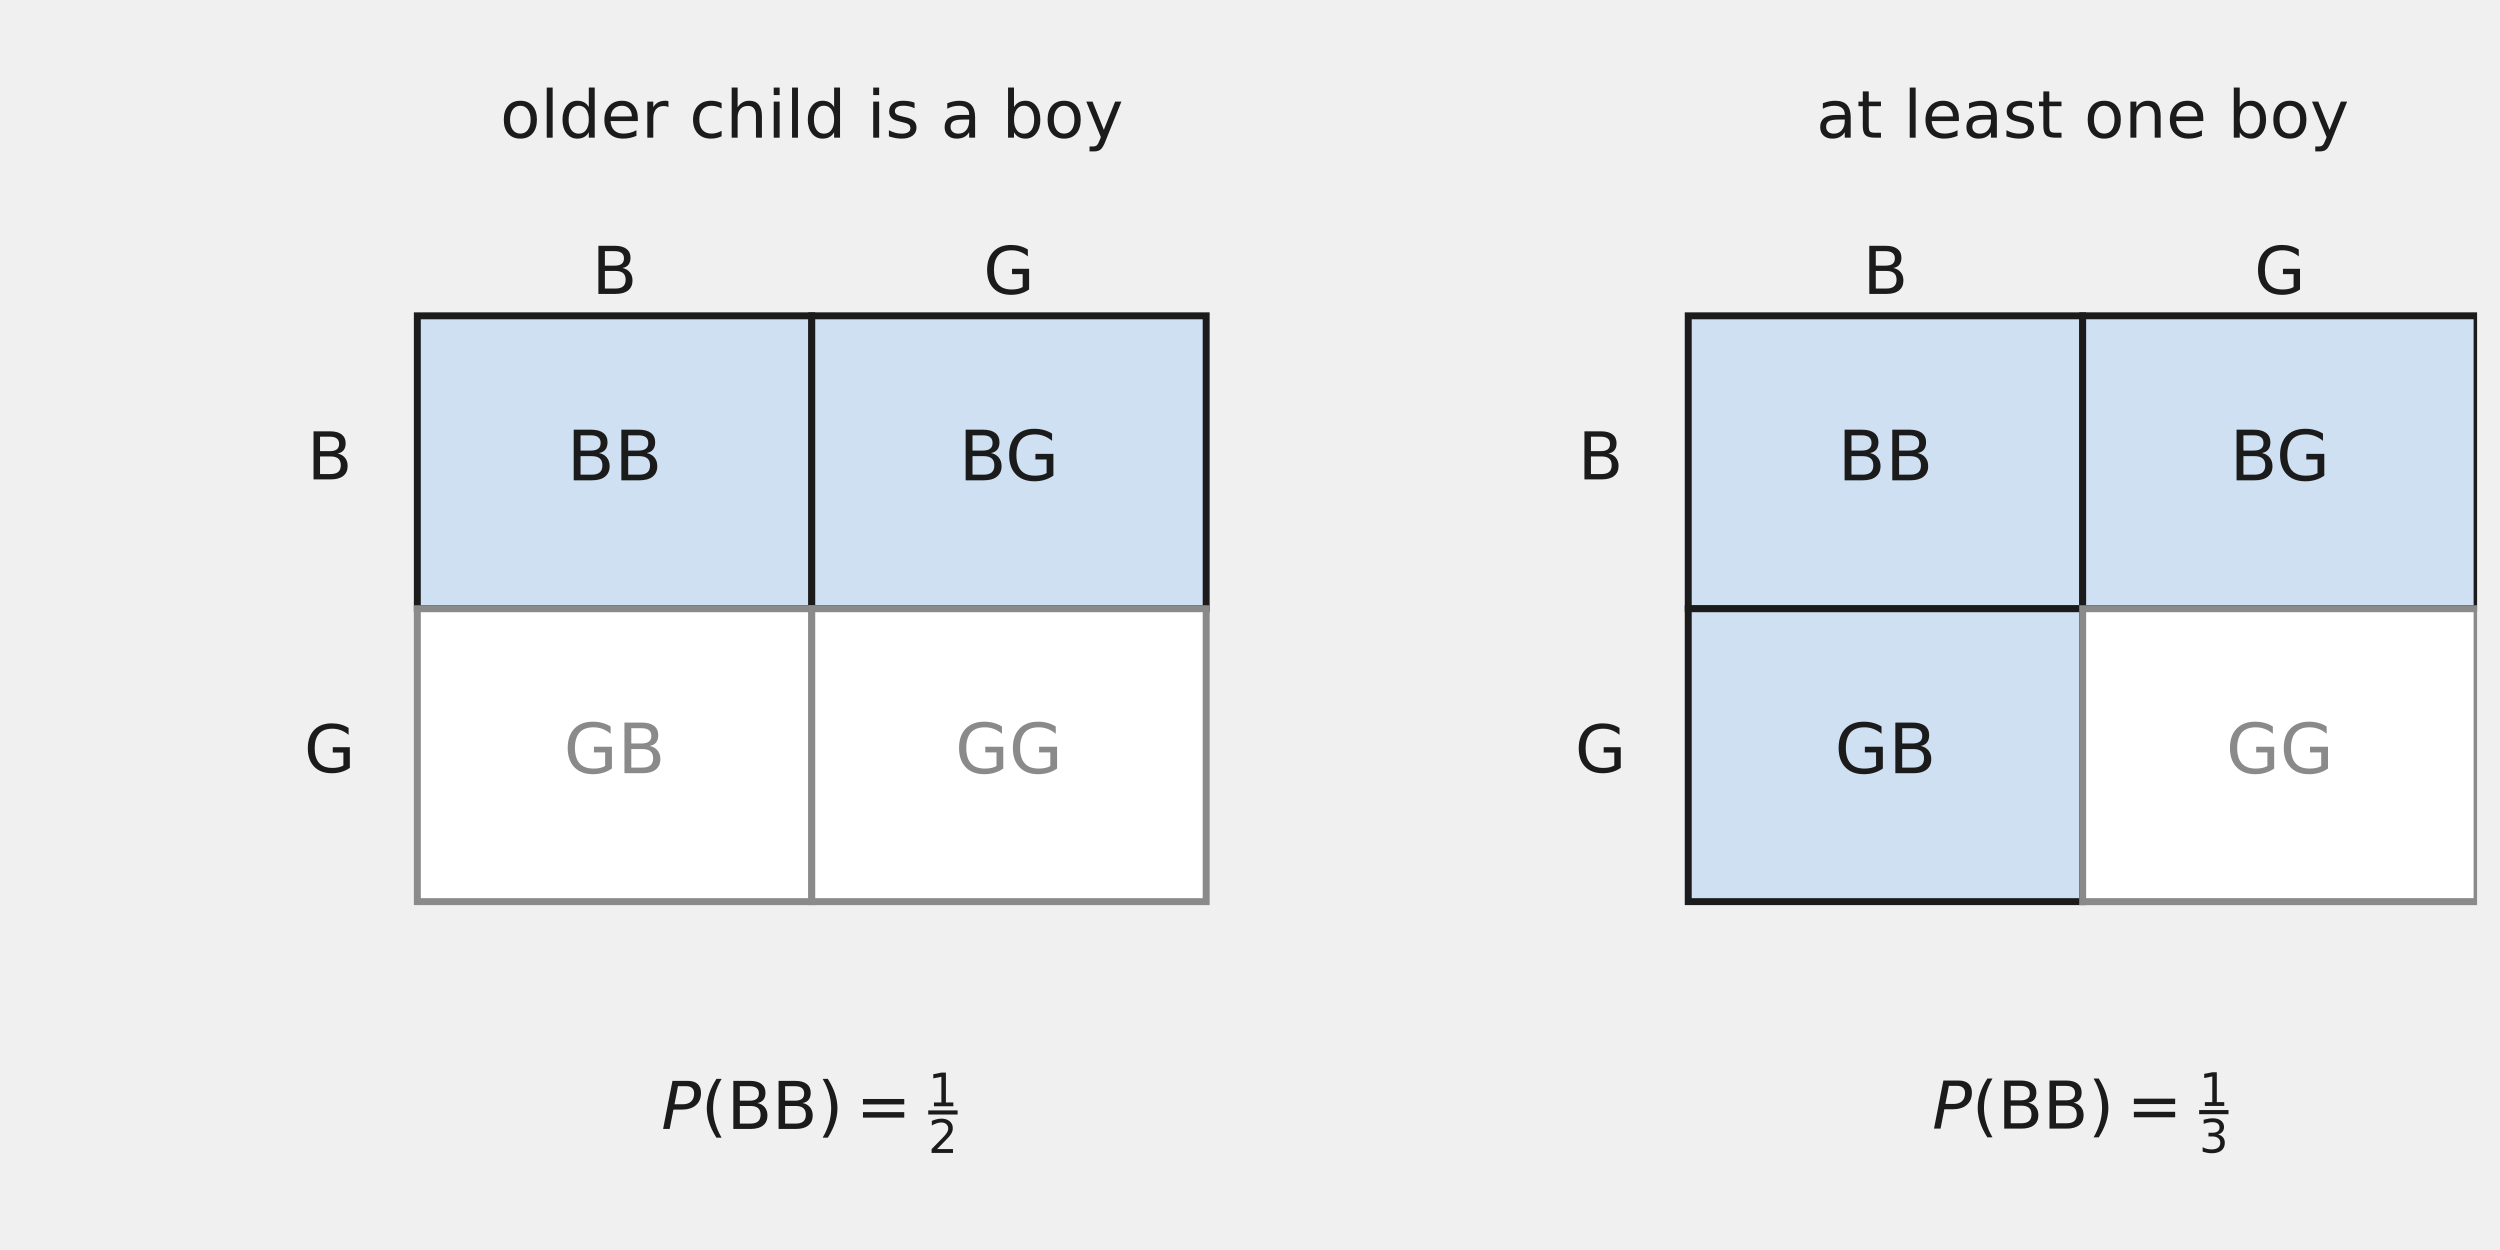
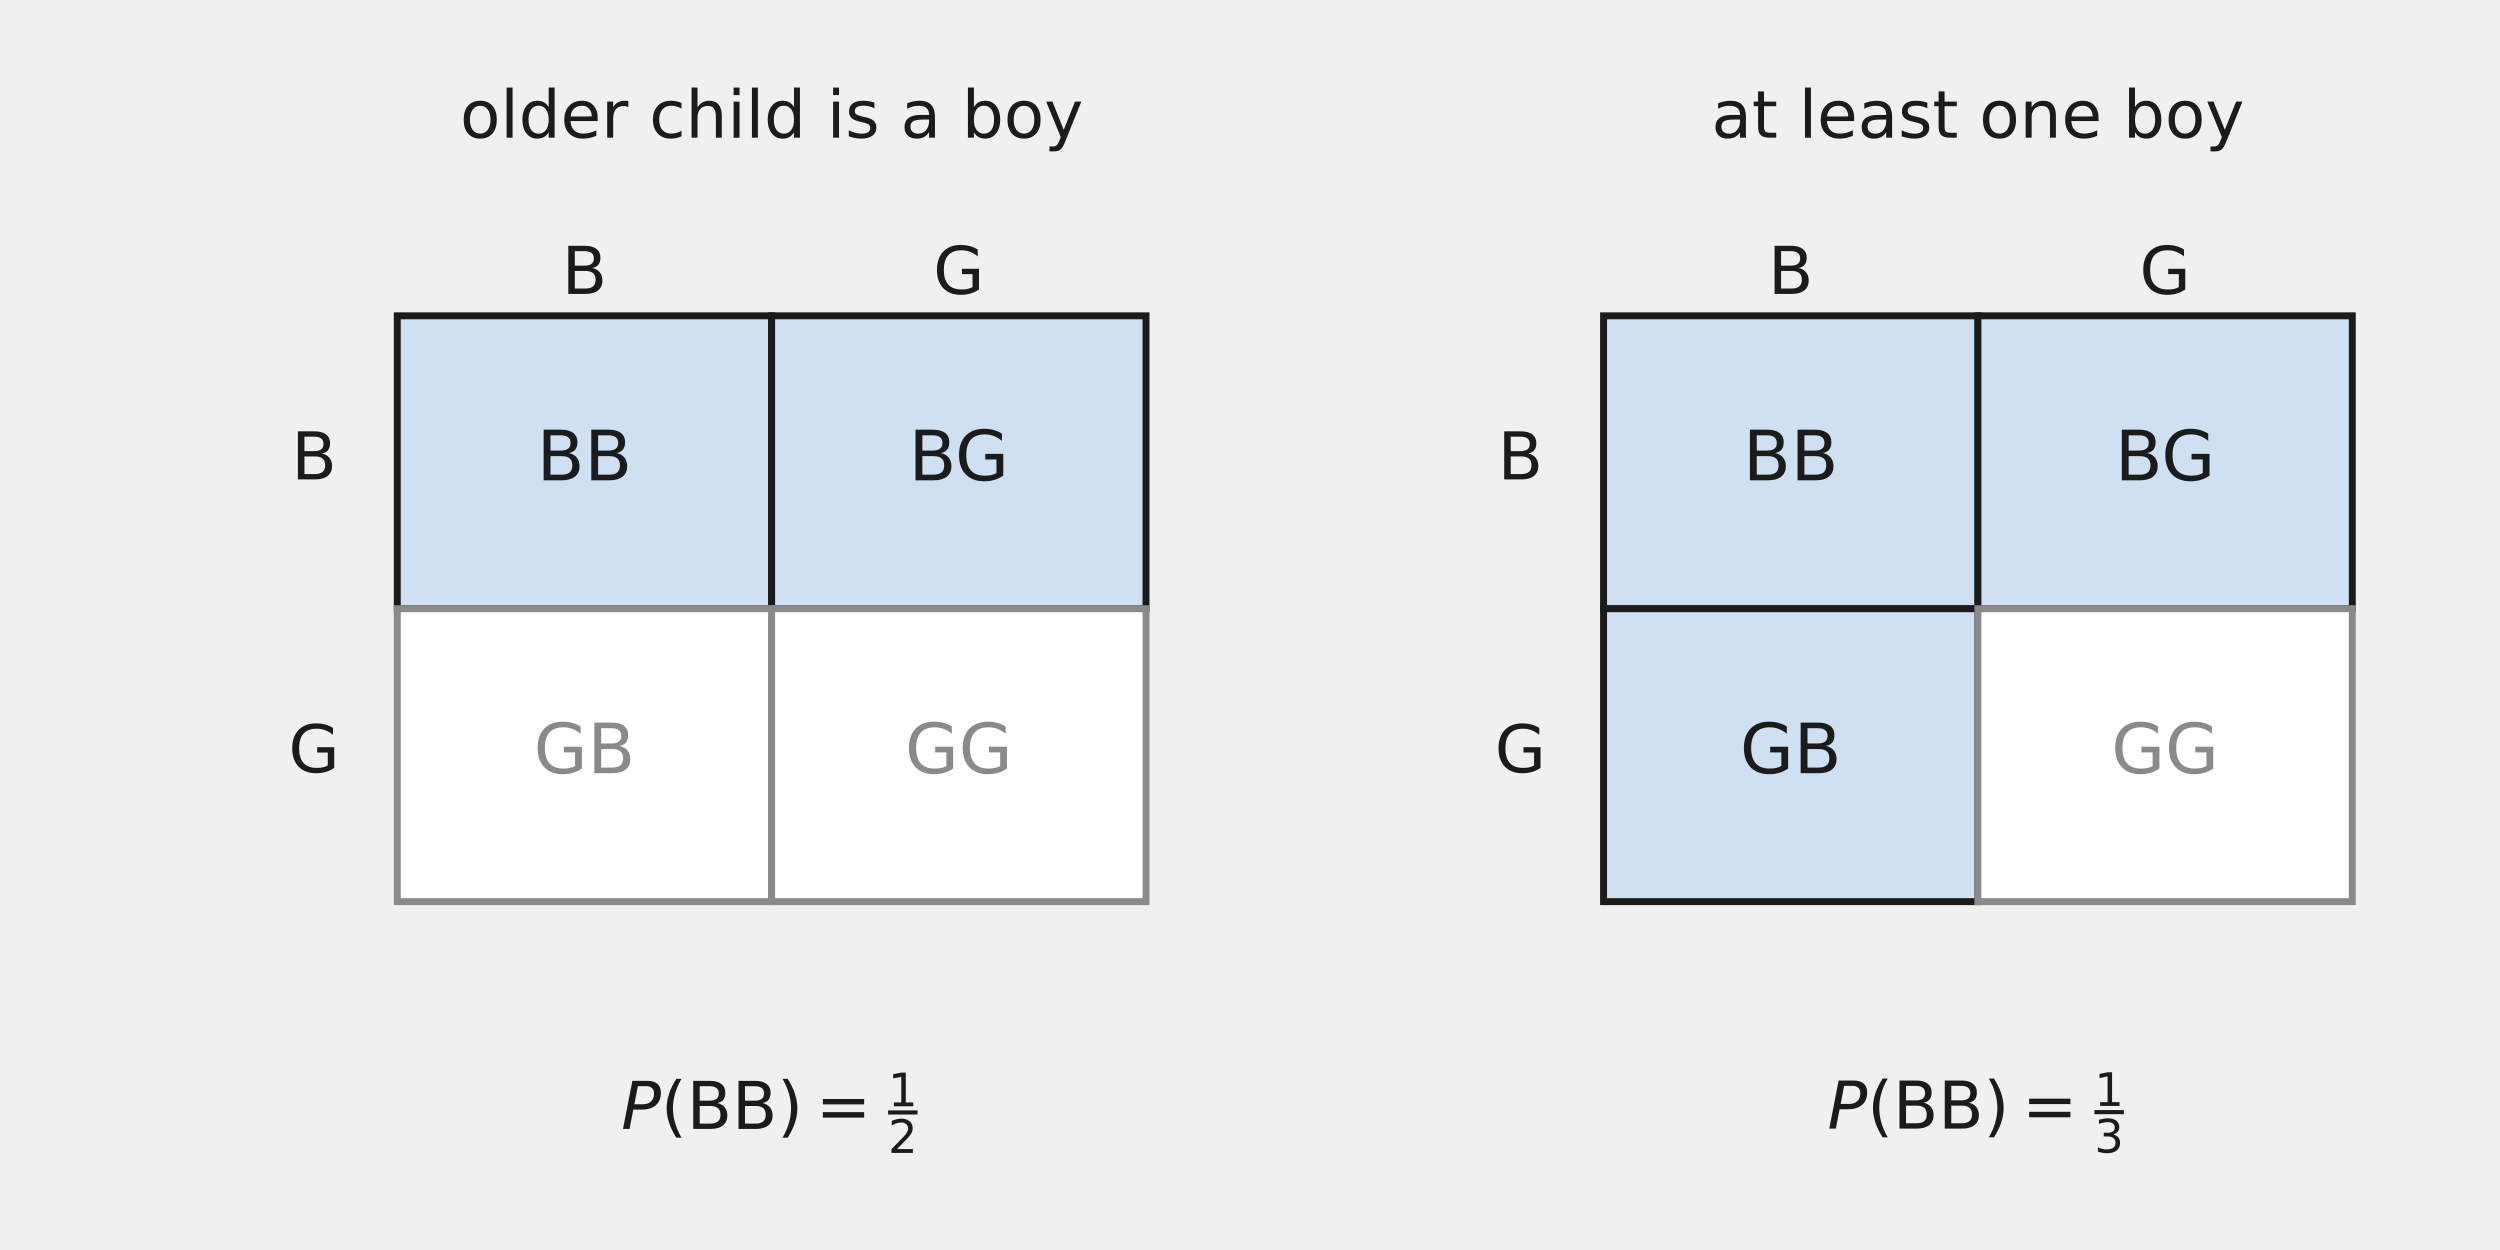
<svg xmlns="http://www.w3.org/2000/svg" xmlns:xlink="http://www.w3.org/1999/xlink" width="360pt" height="180pt" viewBox="0 0 360 180" version="1.1">
  <defs>
    <style type="text/css">*{stroke-linejoin: round; stroke-linecap: butt}</style>
  </defs>
  <g id="figure_1">
    <g id="patch_1">
      <path d="M 0 180  L 360 180  L 360 0  L 0 0  L 0 180  z " style="fill: none" />
    </g>
    <g id="axes_1">
      <g id="patch_2">
-         <path d="M 60.096 87.657  L 116.893 87.657  L 116.893 45.478  L 60.096 45.478  z " clip-path="url(#p024fe8bd68)" style="fill: #cfe0f3; stroke: #1b1b1b; stroke-linejoin: miter" />
+         <path d="M 57.208 87.657  L 111.117 87.657  L 111.117 45.478  L 57.208 45.478  z " clip-path="url(#p024fe8bd68)" style="fill: #cfe0f3; stroke: #1b1b1b; stroke-linejoin: miter" />
      </g>
      <g id="patch_3">
-         <path d="M 116.893 87.657  L 173.689 87.657  L 173.689 45.478  L 116.893 45.478  z " clip-path="url(#p024fe8bd68)" style="fill: #cfe0f3; stroke: #1b1b1b; stroke-linejoin: miter" />
+         <path d="M 111.117 87.657  L 165.025 87.657  L 165.025 45.478  L 111.117 45.478  z " clip-path="url(#p024fe8bd68)" style="fill: #cfe0f3; stroke: #1b1b1b; stroke-linejoin: miter" />
      </g>
      <g id="patch_4">
-         <path d="M 60.096 129.835  L 116.893 129.835  L 116.893 87.657  L 60.096 87.657  z " clip-path="url(#p024fe8bd68)" style="fill: #ffffff; stroke: #8a8a8a; stroke-linejoin: miter" />
+         <path d="M 57.208 129.835  L 111.117 129.835  L 111.117 87.657  L 57.208 87.657  z " clip-path="url(#p024fe8bd68)" style="fill: #ffffff; stroke: #8a8a8a; stroke-linejoin: miter" />
      </g>
      <g id="patch_5">
-         <path d="M 116.893 129.835  L 173.689 129.835  L 173.689 87.657  L 116.893 87.657  z " clip-path="url(#p024fe8bd68)" style="fill: #ffffff; stroke: #8a8a8a; stroke-linejoin: miter" />
+         <path d="M 111.117 129.835  L 165.025 129.835  L 165.025 87.657  L 111.117 87.657  z " clip-path="url(#p024fe8bd68)" style="fill: #ffffff; stroke: #8a8a8a; stroke-linejoin: miter" />
      </g>
      <g id="patch_6">
-         <path d="M 243.107 87.657  L 299.904 87.657  L 299.904 45.478  L 243.107 45.478  z " clip-path="url(#p024fe8bd68)" style="fill: #cfe0f3; stroke: #1b1b1b; stroke-linejoin: miter" />
+         <path d="M 230.914 87.657  L 284.822 87.657  L 284.822 45.478  L 230.914 45.478  z " clip-path="url(#p024fe8bd68)" style="fill: #cfe0f3; stroke: #1b1b1b; stroke-linejoin: miter" />
      </g>
      <g id="patch_7">
-         <path d="M 299.904 87.657  L 356.7 87.657  L 356.7 45.478  L 299.904 45.478  z " clip-path="url(#p024fe8bd68)" style="fill: #cfe0f3; stroke: #1b1b1b; stroke-linejoin: miter" />
+         <path d="M 284.822 87.657  L 338.731 87.657  L 338.731 45.478  L 284.822 45.478  z " clip-path="url(#p024fe8bd68)" style="fill: #cfe0f3; stroke: #1b1b1b; stroke-linejoin: miter" />
      </g>
      <g id="patch_8">
-         <path d="M 243.107 129.835  L 299.904 129.835  L 299.904 87.657  L 243.107 87.657  z " clip-path="url(#p024fe8bd68)" style="fill: #cfe0f3; stroke: #1b1b1b; stroke-linejoin: miter" />
+         <path d="M 230.914 129.835  L 284.822 129.835  L 284.822 87.657  L 230.914 87.657  z " clip-path="url(#p024fe8bd68)" style="fill: #cfe0f3; stroke: #1b1b1b; stroke-linejoin: miter" />
      </g>
      <g id="patch_9">
-         <path d="M 299.904 129.835  L 356.7 129.835  L 356.7 87.657  L 299.904 87.657  z " clip-path="url(#p024fe8bd68)" style="fill: #ffffff; stroke: #8a8a8a; stroke-linejoin: miter" />
+         <path d="M 284.822 129.835  L 338.731 129.835  L 338.731 87.657  L 284.822 87.657  z " clip-path="url(#p024fe8bd68)" style="fill: #ffffff; stroke: #8a8a8a; stroke-linejoin: miter" />
      </g>
      <g id="text_1">
-         <g style="fill: #1b1b1b" transform="translate(85.2357 42.32237) scale(0.095 -0.095)">
+         <g style="fill: #1b1b1b" transform="translate(80.90377 42.32237) scale(0.095 -0.095)">
          <defs>
            <path id="DejaVuSans-25" d="M 1259 2228  L 1259 519  L 2272 519  Q 2781 519 3026 730  Q 3272 941 3272 1375  Q 3272 1813 3026 2020  Q 2781 2228 2272 2228  L 1259 2228  z M 1259 4147  L 1259 2741  L 2194 2741  Q 2656 2741 2882 2914  Q 3109 3088 3109 3444  Q 3109 3797 2882 3972  Q 2656 4147 2194 4147  L 1259 4147  z M 628 4666  L 2241 4666  Q 2963 4666 3353 4366  Q 3744 4066 3744 3513  Q 3744 3084 3544 2831  Q 3344 2578 2956 2516  Q 3422 2416 3680 2098  Q 3938 1781 3938 1306  Q 3938 681 3513 340  Q 3088 0 2303 0  L 628 0  L 628 4666  z " transform="scale(0.015625)" />
          </defs>
          <use xlink:href="#DejaVuSans-25" />
        </g>
      </g>
      <g id="text_2">
-         <g style="fill: #1b1b1b" transform="translate(141.6106 42.32237) scale(0.095 -0.095)">
+         <g style="fill: #1b1b1b" transform="translate(134.3907 42.32237) scale(0.095 -0.095)">
          <defs>
            <path id="DejaVuSans-2a" d="M 3809 666  L 3809 1919  L 2778 1919  L 2778 2438  L 4434 2438  L 4434 434  Q 4069 175 3628 42  Q 3188 -91 2688 -91  Q 1594 -91 976 548  Q 359 1188 359 2328  Q 359 3472 976 4111  Q 1594 4750 2688 4750  Q 3144 4750 3555 4637  Q 3966 4525 4313 4306  L 4313 3634  Q 3963 3931 3569 4081  Q 3175 4231 2741 4231  Q 1884 4231 1454 3753  Q 1025 3275 1025 2328  Q 1025 1384 1454 906  Q 1884 428 2741 428  Q 3075 428 3337 486  Q 3600 544 3809 666  z " transform="scale(0.015625)" />
          </defs>
          <use xlink:href="#DejaVuSans-2a" />
        </g>
      </g>
      <g id="text_3">
-         <g style="fill: #1b1b1b" transform="translate(44.21605 69.03534) scale(0.095 -0.095)">
+         <g style="fill: #1b1b1b" transform="translate(41.96987 69.03534) scale(0.095 -0.095)">
          <use xlink:href="#DejaVuSans-25" />
        </g>
      </g>
      <g id="text_4">
-         <g style="fill: #1b1b1b" transform="translate(81.63371 69.16522) scale(0.1 -0.1)">
+         <g style="fill: #1b1b1b" transform="translate(77.30177 69.16522) scale(0.1 -0.1)">
          <use xlink:href="#DejaVuSans-25" />
          <use xlink:href="#DejaVuSans-25" transform="translate(68.60938 0)" />
        </g>
      </g>
      <g id="text_5">
-         <g style="fill: #1b1b1b" transform="translate(138.0739 69.16522) scale(0.1 -0.1)">
+         <g style="fill: #1b1b1b" transform="translate(130.854 69.16522) scale(0.1 -0.1)">
          <use xlink:href="#DejaVuSans-25" />
          <use xlink:href="#DejaVuSans-2a" transform="translate(66.85938 0)" />
        </g>
      </g>
      <g id="text_6">
-         <g style="fill: #1b1b1b" transform="translate(43.79449 111.2137) scale(0.095 -0.095)">
+         <g style="fill: #1b1b1b" transform="translate(41.54831 111.2137) scale(0.095 -0.095)">
          <use xlink:href="#DejaVuSans-2a" />
        </g>
      </g>
      <g id="text_7">
-         <g style="fill: #8a8a8a" transform="translate(81.18995 111.3436) scale(0.1 -0.1)">
+         <g style="fill: #8a8a8a" transform="translate(76.85802 111.3436) scale(0.1 -0.1)">
          <use xlink:href="#DejaVuSans-2a" />
          <use xlink:href="#DejaVuSans-25" transform="translate(77.48438 0)" />
        </g>
      </g>
      <g id="text_8">
-         <g style="fill: #8a8a8a" transform="translate(137.5426 111.3436) scale(0.1 -0.1)">
+         <g style="fill: #8a8a8a" transform="translate(130.3227 111.3436) scale(0.1 -0.1)">
          <use xlink:href="#DejaVuSans-2a" />
          <use xlink:href="#DejaVuSans-2a" transform="translate(77.48438 0)" />
        </g>
      </g>
      <g id="text_9">
-         <g style="fill: #1b1b1b" transform="translate(72.02243 19.8276) scale(0.095 -0.095)">
+         <g style="fill: #1b1b1b" transform="translate(66.24652 19.8276) scale(0.095 -0.095)">
          <defs>
            <path id="DejaVuSans-52" d="M 1959 3097  Q 1497 3097 1228 2736  Q 959 2375 959 1747  Q 959 1119 1226 758  Q 1494 397 1959 397  Q 2419 397 2687 759  Q 2956 1122 2956 1747  Q 2956 2369 2687 2733  Q 2419 3097 1959 3097  z M 1959 3584  Q 2709 3584 3137 3096  Q 3566 2609 3566 1747  Q 3566 888 3137 398  Q 2709 -91 1959 -91  Q 1206 -91 779 398  Q 353 888 353 1747  Q 353 2609 779 3096  Q 1206 3584 1959 3584  z " transform="scale(0.015625)" />
            <path id="DejaVuSans-4f" d="M 603 4863  L 1178 4863  L 1178 0  L 603 0  L 603 4863  z " transform="scale(0.015625)" />
            <path id="DejaVuSans-47" d="M 2906 2969  L 2906 4863  L 3481 4863  L 3481 0  L 2906 0  L 2906 525  Q 2725 213 2448 61  Q 2172 -91 1784 -91  Q 1150 -91 751 415  Q 353 922 353 1747  Q 353 2572 751 3078  Q 1150 3584 1784 3584  Q 2172 3584 2448 3432  Q 2725 3281 2906 2969  z M 947 1747  Q 947 1113 1208 752  Q 1469 391 1925 391  Q 2381 391 2643 752  Q 2906 1113 2906 1747  Q 2906 2381 2643 2742  Q 2381 3103 1925 3103  Q 1469 3103 1208 2742  Q 947 2381 947 1747  z " transform="scale(0.015625)" />
            <path id="DejaVuSans-48" d="M 3597 1894  L 3597 1613  L 953 1613  Q 991 1019 1311 708  Q 1631 397 2203 397  Q 2534 397 2845 478  Q 3156 559 3463 722  L 3463 178  Q 3153 47 2828 -22  Q 2503 -91 2169 -91  Q 1331 -91 842 396  Q 353 884 353 1716  Q 353 2575 817 3079  Q 1281 3584 2069 3584  Q 2775 3584 3186 3129  Q 3597 2675 3597 1894  z M 3022 2063  Q 3016 2534 2758 2815  Q 2500 3097 2075 3097  Q 1594 3097 1305 2825  Q 1016 2553 972 2059  L 3022 2063  z " transform="scale(0.015625)" />
            <path id="DejaVuSans-55" d="M 2631 2963  Q 2534 3019 2420 3045  Q 2306 3072 2169 3072  Q 1681 3072 1420 2755  Q 1159 2438 1159 1844  L 1159 0  L 581 0  L 581 3500  L 1159 3500  L 1159 2956  Q 1341 3275 1631 3429  Q 1922 3584 2338 3584  Q 2397 3584 2469 3576  Q 2541 3569 2628 3553  L 2631 2963  z " transform="scale(0.015625)" />
            <path id="DejaVuSans-3" transform="scale(0.015625)" />
            <path id="DejaVuSans-46" d="M 3122 3366  L 3122 2828  Q 2878 2963 2633 3030  Q 2388 3097 2138 3097  Q 1578 3097 1268 2742  Q 959 2388 959 1747  Q 959 1106 1268 751  Q 1578 397 2138 397  Q 2388 397 2633 464  Q 2878 531 3122 666  L 3122 134  Q 2881 22 2623 -34  Q 2366 -91 2075 -91  Q 1284 -91 818 406  Q 353 903 353 1747  Q 353 2603 823 3093  Q 1294 3584 2113 3584  Q 2378 3584 2631 3529  Q 2884 3475 3122 3366  z " transform="scale(0.015625)" />
            <path id="DejaVuSans-4b" d="M 3513 2113  L 3513 0  L 2938 0  L 2938 2094  Q 2938 2591 2744 2837  Q 2550 3084 2163 3084  Q 1697 3084 1428 2787  Q 1159 2491 1159 1978  L 1159 0  L 581 0  L 581 4863  L 1159 4863  L 1159 2956  Q 1366 3272 1645 3428  Q 1925 3584 2291 3584  Q 2894 3584 3203 3211  Q 3513 2838 3513 2113  z " transform="scale(0.015625)" />
            <path id="DejaVuSans-4c" d="M 603 3500  L 1178 3500  L 1178 0  L 603 0  L 603 3500  z M 603 4863  L 1178 4863  L 1178 4134  L 603 4134  L 603 4863  z " transform="scale(0.015625)" />
            <path id="DejaVuSans-56" d="M 2834 3397  L 2834 2853  Q 2591 2978 2328 3040  Q 2066 3103 1784 3103  Q 1356 3103 1142 2972  Q 928 2841 928 2578  Q 928 2378 1081 2264  Q 1234 2150 1697 2047  L 1894 2003  Q 2506 1872 2764 1633  Q 3022 1394 3022 966  Q 3022 478 2636 193  Q 2250 -91 1575 -91  Q 1294 -91 989 -36  Q 684 19 347 128  L 347 722  Q 666 556 975 473  Q 1284 391 1588 391  Q 1994 391 2212 530  Q 2431 669 2431 922  Q 2431 1156 2273 1281  Q 2116 1406 1581 1522  L 1381 1569  Q 847 1681 609 1914  Q 372 2147 372 2553  Q 372 3047 722 3315  Q 1072 3584 1716 3584  Q 2034 3584 2315 3537  Q 2597 3491 2834 3397  z " transform="scale(0.015625)" />
            <path id="DejaVuSans-44" d="M 2194 1759  Q 1497 1759 1228 1600  Q 959 1441 959 1056  Q 959 750 1161 570  Q 1363 391 1709 391  Q 2188 391 2477 730  Q 2766 1069 2766 1631  L 2766 1759  L 2194 1759  z M 3341 1997  L 3341 0  L 2766 0  L 2766 531  Q 2569 213 2275 61  Q 1981 -91 1556 -91  Q 1019 -91 701 211  Q 384 513 384 1019  Q 384 1609 779 1909  Q 1175 2209 1959 2209  L 2766 2209  L 2766 2266  Q 2766 2663 2505 2880  Q 2244 3097 1772 3097  Q 1472 3097 1187 3025  Q 903 2953 641 2809  L 641 3341  Q 956 3463 1253 3523  Q 1550 3584 1831 3584  Q 2591 3584 2966 3190  Q 3341 2797 3341 1997  z " transform="scale(0.015625)" />
            <path id="DejaVuSans-45" d="M 3116 1747  Q 3116 2381 2855 2742  Q 2594 3103 2138 3103  Q 1681 3103 1420 2742  Q 1159 2381 1159 1747  Q 1159 1113 1420 752  Q 1681 391 2138 391  Q 2594 391 2855 752  Q 3116 1113 3116 1747  z M 1159 2969  Q 1341 3281 1617 3432  Q 1894 3584 2278 3584  Q 2916 3584 3314 3078  Q 3713 2572 3713 1747  Q 3713 922 3314 415  Q 2916 -91 2278 -91  Q 1894 -91 1617 61  Q 1341 213 1159 525  L 1159 0  L 581 0  L 581 4863  L 1159 4863  L 1159 2969  z " transform="scale(0.015625)" />
            <path id="DejaVuSans-5c" d="M 2059 -325  Q 1816 -950 1584 -1140  Q 1353 -1331 966 -1331  L 506 -1331  L 506 -850  L 844 -850  Q 1081 -850 1212 -737  Q 1344 -625 1503 -206  L 1606 56  L 191 3500  L 800 3500  L 1894 763  L 2988 3500  L 3597 3500  L 2059 -325  z " transform="scale(0.015625)" />
          </defs>
          <use xlink:href="#DejaVuSans-52" />
          <use xlink:href="#DejaVuSans-4f" transform="translate(61.1875 0)" />
          <use xlink:href="#DejaVuSans-47" transform="translate(88.96875 0)" />
          <use xlink:href="#DejaVuSans-48" transform="translate(152.4531 0)" />
          <use xlink:href="#DejaVuSans-55" transform="translate(213.9844 0)" />
          <use xlink:href="#DejaVuSans-3" transform="translate(255.0938 0)" />
          <use xlink:href="#DejaVuSans-46" transform="translate(286.875 0)" />
          <use xlink:href="#DejaVuSans-4b" transform="translate(341.8594 0)" />
          <use xlink:href="#DejaVuSans-4c" transform="translate(405.2344 0)" />
          <use xlink:href="#DejaVuSans-4f" transform="translate(433.0156 0)" />
          <use xlink:href="#DejaVuSans-47" transform="translate(460.7969 0)" />
          <use xlink:href="#DejaVuSans-3" transform="translate(524.2812 0)" />
          <use xlink:href="#DejaVuSans-4c" transform="translate(556.0625 0)" />
          <use xlink:href="#DejaVuSans-56" transform="translate(583.8438 0)" />
          <use xlink:href="#DejaVuSans-3" transform="translate(635.9375 0)" />
          <use xlink:href="#DejaVuSans-44" transform="translate(667.7188 0)" />
          <use xlink:href="#DejaVuSans-3" transform="translate(729 0)" />
          <use xlink:href="#DejaVuSans-45" transform="translate(760.7812 0)" />
          <use xlink:href="#DejaVuSans-52" transform="translate(824.2656 0)" />
          <use xlink:href="#DejaVuSans-5c" transform="translate(885.4531 0)" />
        </g>
      </g>
      <g id="text_10">
-         <g style="fill: #1b1b1b" transform="translate(95.23286 162.6248) scale(0.095 -0.095)">
+         <g style="fill: #1b1b1b" transform="translate(89.45695 162.6248) scale(0.095 -0.095)">
          <defs>
            <path id="DejaVuSans-Oblique-33" d="M 1081 4666  L 2541 4666  Q 3178 4666 3512 4369  Q 3847 4072 3847 3500  Q 3847 2731 3353 2303  Q 2859 1875 1966 1875  L 1172 1875  L 806 0  L 172 0  L 1081 4666  z M 1613 4147  L 1275 2394  L 2069 2394  Q 2606 2394 2893 2669  Q 3181 2944 3181 3456  Q 3181 3784 2986 3965  Q 2791 4147 2438 4147  L 1613 4147  z " transform="scale(0.015625)" />
            <path id="DejaVuSans-b" d="M 1984 4856  Q 1566 4138 1362 3434  Q 1159 2731 1159 2009  Q 1159 1288 1364 580  Q 1569 -128 1984 -844  L 1484 -844  Q 1016 -109 783 600  Q 550 1309 550 2009  Q 550 2706 781 3412  Q 1013 4119 1484 4856  L 1984 4856  z " transform="scale(0.015625)" />
            <path id="DejaVuSans-c" d="M 513 4856  L 1013 4856  Q 1481 4119 1714 3412  Q 1947 2706 1947 2009  Q 1947 1309 1714 600  Q 1481 -109 1013 -844  L 513 -844  Q 928 -128 1133 580  Q 1338 1288 1338 2009  Q 1338 2731 1133 3434  Q 928 4138 513 4856  z " transform="scale(0.015625)" />
            <path id="DejaVuSans-20" d="M 678 2906  L 4684 2906  L 4684 2381  L 678 2381  L 678 2906  z M 678 1631  L 4684 1631  L 4684 1100  L 678 1100  L 678 1631  z " transform="scale(0.015625)" />
            <path id="DejaVuSans-14" d="M 794 531  L 1825 531  L 1825 4091  L 703 3866  L 703 4441  L 1819 4666  L 2450 4666  L 2450 531  L 3481 531  L 3481 0  L 794 0  L 794 531  z " transform="scale(0.015625)" />
            <path id="DejaVuSans-15" d="M 1228 531  L 3431 531  L 3431 0  L 469 0  L 469 531  Q 828 903 1448 1529  Q 2069 2156 2228 2338  Q 2531 2678 2651 2914  Q 2772 3150 2772 3378  Q 2772 3750 2511 3984  Q 2250 4219 1831 4219  Q 1534 4219 1204 4116  Q 875 4013 500 3803  L 500 4441  Q 881 4594 1212 4672  Q 1544 4750 1819 4750  Q 2544 4750 2975 4387  Q 3406 4025 3406 3419  Q 3406 3131 3298 2873  Q 3191 2616 2906 2266  Q 2828 2175 2409 1742  Q 1991 1309 1228 531  z " transform="scale(0.015625)" />
          </defs>
          <use xlink:href="#DejaVuSans-Oblique-33" transform="translate(0 0.590625)" />
          <use xlink:href="#DejaVuSans-b" transform="translate(60.30273 0.590625)" />
          <use xlink:href="#DejaVuSans-25" transform="translate(99.31641 0.590625)" />
          <use xlink:href="#DejaVuSans-25" transform="translate(167.9199 0.590625)" />
          <use xlink:href="#DejaVuSans-c" transform="translate(236.5234 0.590625)" />
          <use xlink:href="#DejaVuSans-20" transform="translate(295.0195 0.590625)" />
          <use xlink:href="#DejaVuSans-14" transform="translate(404.541 34.96563) scale(0.7)" />
          <use xlink:href="#DejaVuSans-15" transform="translate(404.541 -35.7375) scale(0.7)" />
          <path d="M 404.541 22.466  L 404.541 28.716  L 449.077 28.716  L 449.077 22.466  L 404.541 22.466  z " />
        </g>
      </g>
      <g id="text_11">
-         <g style="fill: #1b1b1b" transform="translate(268.2464 42.32237) scale(0.095 -0.095)">
+         <g style="fill: #1b1b1b" transform="translate(254.6089 42.32237) scale(0.095 -0.095)">
          <use xlink:href="#DejaVuSans-25" />
        </g>
      </g>
      <g id="text_12">
-         <g style="fill: #1b1b1b" transform="translate(324.6213 42.32237) scale(0.095 -0.095)">
+         <g style="fill: #1b1b1b" transform="translate(308.0958 42.32237) scale(0.095 -0.095)">
          <use xlink:href="#DejaVuSans-2a" />
        </g>
      </g>
      <g id="text_13">
-         <g style="fill: #1b1b1b" transform="translate(227.2268 69.03534) scale(0.095 -0.095)">
+         <g style="fill: #1b1b1b" transform="translate(215.675 69.03534) scale(0.095 -0.095)">
          <use xlink:href="#DejaVuSans-25" />
        </g>
      </g>
      <g id="text_14">
-         <g style="fill: #1b1b1b" transform="translate(264.6444 69.16522) scale(0.1 -0.1)">
+         <g style="fill: #1b1b1b" transform="translate(251.0069 69.16522) scale(0.1 -0.1)">
          <use xlink:href="#DejaVuSans-25" />
          <use xlink:href="#DejaVuSans-25" transform="translate(68.60938 0)" />
        </g>
      </g>
      <g id="text_15">
-         <g style="fill: #1b1b1b" transform="translate(321.0846 69.16522) scale(0.1 -0.1)">
+         <g style="fill: #1b1b1b" transform="translate(304.5591 69.16522) scale(0.1 -0.1)">
          <use xlink:href="#DejaVuSans-25" />
          <use xlink:href="#DejaVuSans-2a" transform="translate(66.85938 0)" />
        </g>
      </g>
      <g id="text_16">
-         <g style="fill: #1b1b1b" transform="translate(226.8052 111.2137) scale(0.095 -0.095)">
+         <g style="fill: #1b1b1b" transform="translate(215.2534 111.2137) scale(0.095 -0.095)">
          <use xlink:href="#DejaVuSans-2a" />
        </g>
      </g>
      <g id="text_17">
-         <g style="fill: #1b1b1b" transform="translate(264.2007 111.3436) scale(0.1 -0.1)">
+         <g style="fill: #1b1b1b" transform="translate(250.5631 111.3436) scale(0.1 -0.1)">
          <use xlink:href="#DejaVuSans-2a" />
          <use xlink:href="#DejaVuSans-25" transform="translate(77.48438 0)" />
        </g>
      </g>
      <g id="text_18">
-         <g style="fill: #8a8a8a" transform="translate(320.5533 111.3436) scale(0.1 -0.1)">
+         <g style="fill: #8a8a8a" transform="translate(304.0278 111.3436) scale(0.1 -0.1)">
          <use xlink:href="#DejaVuSans-2a" />
          <use xlink:href="#DejaVuSans-2a" transform="translate(77.48438 0)" />
        </g>
      </g>
      <g id="text_19">
-         <g style="fill: #1b1b1b" transform="translate(261.5392 19.8276) scale(0.095 -0.095)">
+         <g style="fill: #1b1b1b" transform="translate(246.4576 19.8276) scale(0.095 -0.095)">
          <defs>
            <path id="DejaVuSans-57" d="M 1172 4494  L 1172 3500  L 2356 3500  L 2356 3053  L 1172 3053  L 1172 1153  Q 1172 725 1289 603  Q 1406 481 1766 481  L 2356 481  L 2356 0  L 1766 0  Q 1100 0 847 248  Q 594 497 594 1153  L 594 3053  L 172 3053  L 172 3500  L 594 3500  L 594 4494  L 1172 4494  z " transform="scale(0.015625)" />
            <path id="DejaVuSans-51" d="M 3513 2113  L 3513 0  L 2938 0  L 2938 2094  Q 2938 2591 2744 2837  Q 2550 3084 2163 3084  Q 1697 3084 1428 2787  Q 1159 2491 1159 1978  L 1159 0  L 581 0  L 581 3500  L 1159 3500  L 1159 2956  Q 1366 3272 1645 3428  Q 1925 3584 2291 3584  Q 2894 3584 3203 3211  Q 3513 2838 3513 2113  z " transform="scale(0.015625)" />
          </defs>
          <use xlink:href="#DejaVuSans-44" />
          <use xlink:href="#DejaVuSans-57" transform="translate(61.28125 0)" />
          <use xlink:href="#DejaVuSans-3" transform="translate(100.4844 0)" />
          <use xlink:href="#DejaVuSans-4f" transform="translate(132.2656 0)" />
          <use xlink:href="#DejaVuSans-48" transform="translate(160.0469 0)" />
          <use xlink:href="#DejaVuSans-44" transform="translate(221.5781 0)" />
          <use xlink:href="#DejaVuSans-56" transform="translate(282.8594 0)" />
          <use xlink:href="#DejaVuSans-57" transform="translate(334.9531 0)" />
          <use xlink:href="#DejaVuSans-3" transform="translate(374.1562 0)" />
          <use xlink:href="#DejaVuSans-52" transform="translate(405.9375 0)" />
          <use xlink:href="#DejaVuSans-51" transform="translate(467.125 0)" />
          <use xlink:href="#DejaVuSans-48" transform="translate(530.5 0)" />
          <use xlink:href="#DejaVuSans-3" transform="translate(592.0312 0)" />
          <use xlink:href="#DejaVuSans-45" transform="translate(623.8125 0)" />
          <use xlink:href="#DejaVuSans-52" transform="translate(687.2969 0)" />
          <use xlink:href="#DejaVuSans-5c" transform="translate(748.4844 0)" />
        </g>
      </g>
      <g id="text_20">
-         <g style="fill: #1b1b1b" transform="translate(278.2436 162.5773) scale(0.095 -0.095)">
+         <g style="fill: #1b1b1b" transform="translate(263.162 162.5773) scale(0.095 -0.095)">
          <defs>
            <path id="DejaVuSans-16" d="M 2597 2516  Q 3050 2419 3304 2112  Q 3559 1806 3559 1356  Q 3559 666 3084 287  Q 2609 -91 1734 -91  Q 1441 -91 1130 -33  Q 819 25 488 141  L 488 750  Q 750 597 1062 519  Q 1375 441 1716 441  Q 2309 441 2620 675  Q 2931 909 2931 1356  Q 2931 1769 2642 2001  Q 2353 2234 1838 2234  L 1294 2234  L 1294 2753  L 1863 2753  Q 2328 2753 2575 2939  Q 2822 3125 2822 3475  Q 2822 3834 2567 4026  Q 2313 4219 1838 4219  Q 1578 4219 1281 4162  Q 984 4106 628 3988  L 628 4550  Q 988 4650 1302 4700  Q 1616 4750 1894 4750  Q 2613 4750 3031 4423  Q 3450 4097 3450 3541  Q 3450 3153 3228 2886  Q 3006 2619 2597 2516  z " transform="scale(0.015625)" />
          </defs>
          <use xlink:href="#DejaVuSans-Oblique-33" transform="translate(0 0.590625)" />
          <use xlink:href="#DejaVuSans-b" transform="translate(60.30273 0.590625)" />
          <use xlink:href="#DejaVuSans-25" transform="translate(99.31641 0.590625)" />
          <use xlink:href="#DejaVuSans-25" transform="translate(167.9199 0.590625)" />
          <use xlink:href="#DejaVuSans-c" transform="translate(236.5234 0.590625)" />
          <use xlink:href="#DejaVuSans-20" transform="translate(295.0195 0.590625)" />
          <use xlink:href="#DejaVuSans-14" transform="translate(404.541 34.96563) scale(0.7)" />
          <use xlink:href="#DejaVuSans-16" transform="translate(404.541 -35.7375) scale(0.7)" />
          <path d="M 404.541 22.466  L 404.541 28.716  L 449.077 28.716  L 449.077 22.466  L 404.541 22.466  z " />
        </g>
      </g>
    </g>
  </g>
  <defs>
    <clipPath id="p024fe8bd68">
      <rect x="3.3" y="3.3" width="353.4" height="173.4" />
    </clipPath>
  </defs>
</svg>
